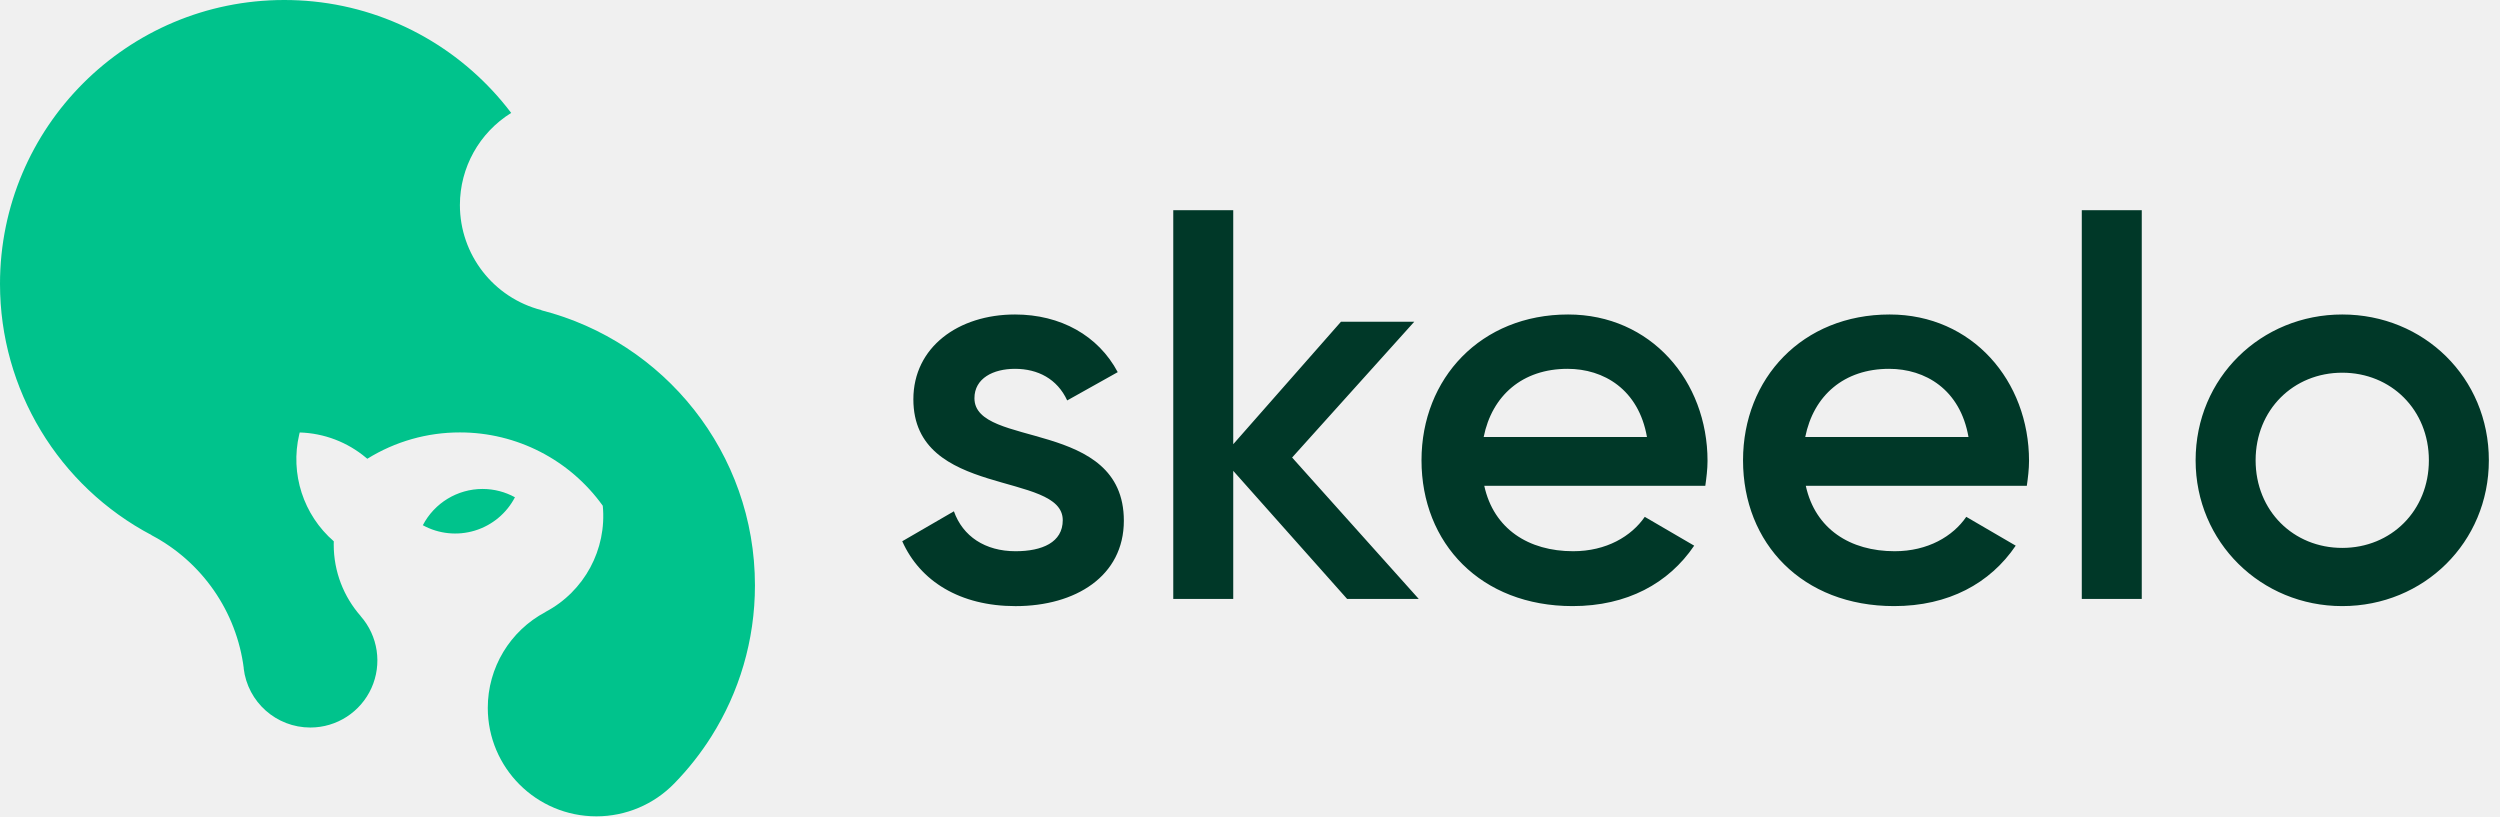
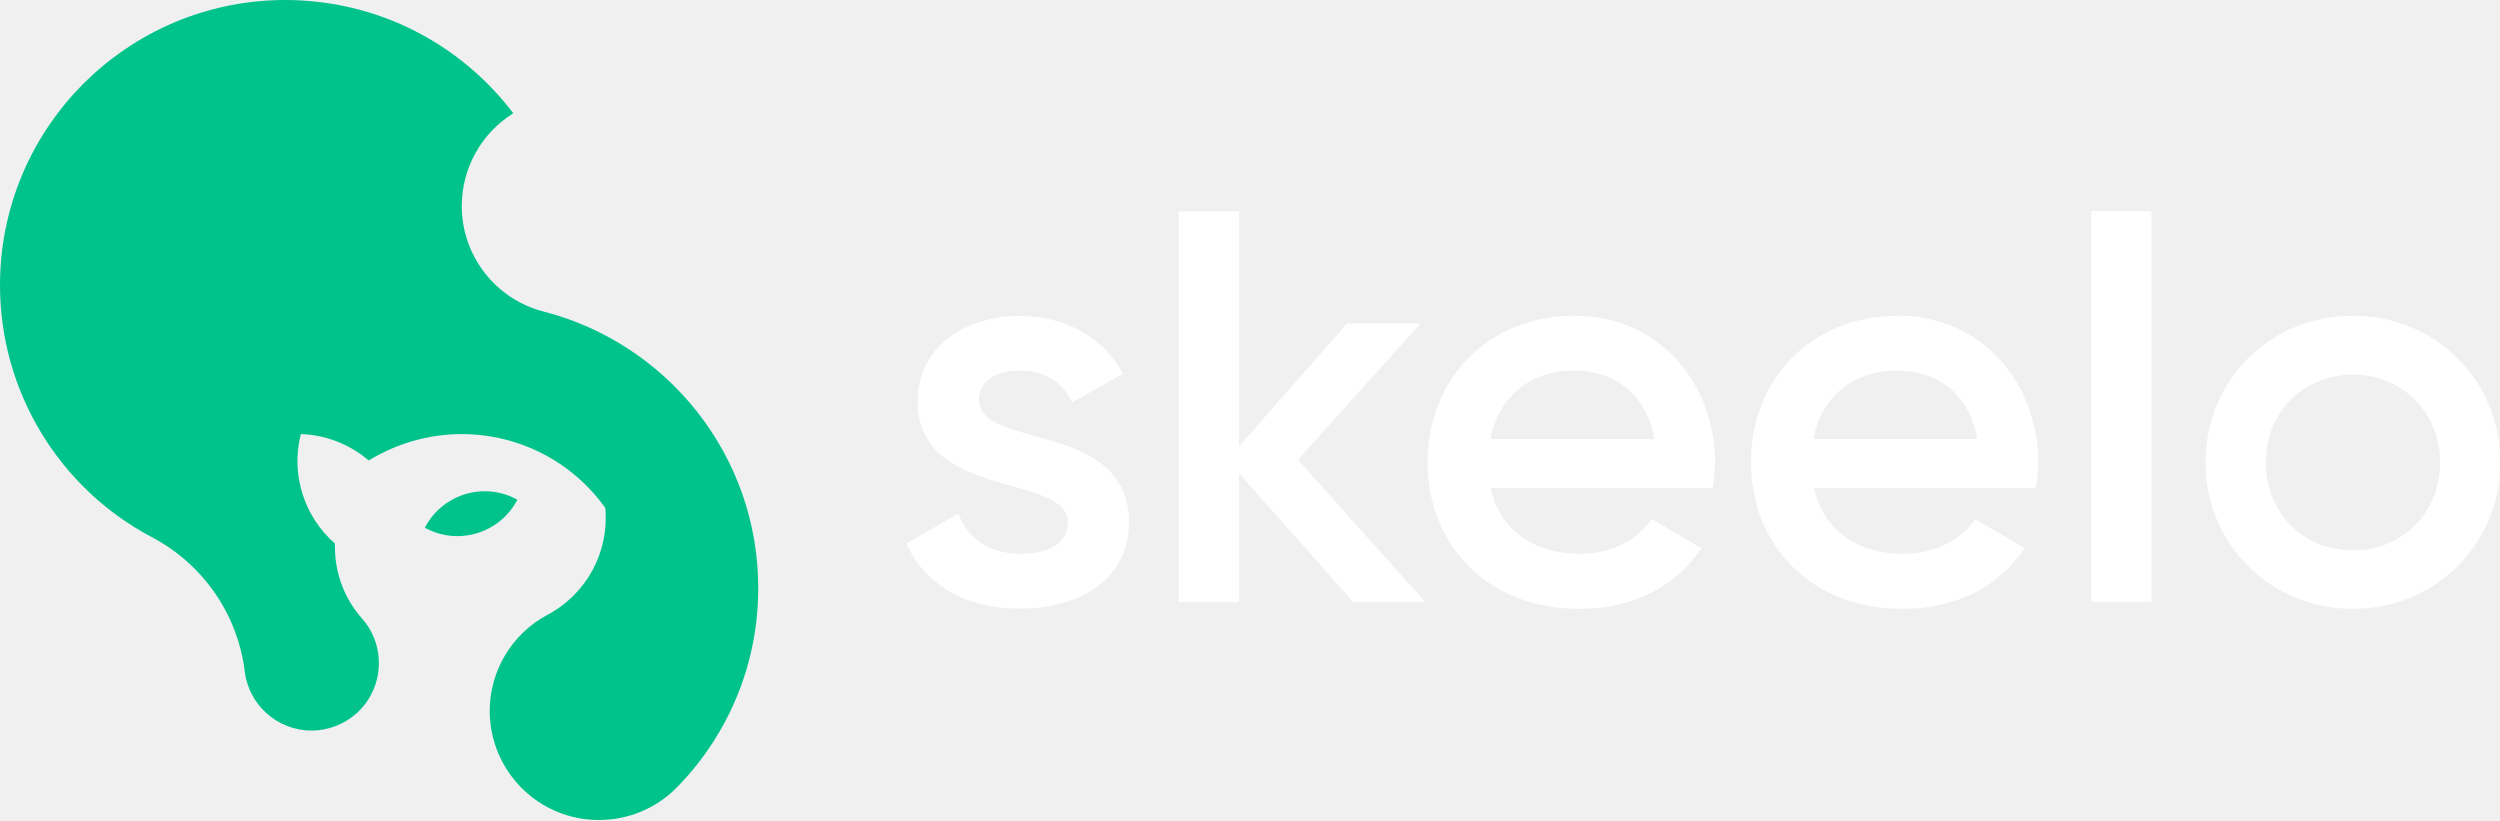
- <svg xmlns="http://www.w3.org/2000/svg" width="98" height="32" fill="none" viewBox="0 0 98 32">
-   <path fill="#00c38c" fill-rule="evenodd" d="M11.142 0q.577 0 1.14.057c3.16.32 5.93 1.96 7.749 4.36l.007.01a4.25 4.25 0 0 0-2.01 3.61 4.254 4.254 0 0 0 3.196 4.119l-.003.006c4.814 1.23 8.373 5.591 8.373 10.783 0 2.173-.624 4.2-1.702 5.914-.42.668-.91 1.288-1.458 1.85A4.25 4.25 0 0 1 23.377 32a4.254 4.254 0 0 1-4.256-4.251 4.25 4.25 0 0 1 2.263-3.758l-.002-.003a4.25 4.25 0 0 0 2.247-4.162 6.88 6.88 0 0 0-5.601-2.875 6.86 6.86 0 0 0-3.63 1.033l-.049-.041a4.24 4.24 0 0 0-2.6-.99l-.02.079a4.26 4.26 0 0 0 1.355 4.187l-.002.128c0 1.074.399 2.055 1.057 2.803l-.002.002a2.629 2.629 0 0 1-1.971 4.367 2.63 2.63 0 0 1-2.614-2.32l.004-.001a6.88 6.88 0 0 0-3.615-5.218l.002-.003A11.13 11.13 0 0 1 0 11.13C0 4.983 4.989 0 11.142 0m7.774 19.167c.46 0 .892.119 1.27.326a2.64 2.64 0 0 1-3.611 1.096 2.64 2.64 0 0 1 2.34-1.422" clip-rule="evenodd" />
-   <path fill="#003828" fill-rule="evenodd" d="M38.198 15.61c0-.783.74-1.152 1.59-1.152.892 0 1.654.391 2.046 1.239l1.981-1.109c-.762-1.434-2.242-2.26-4.027-2.26-2.221 0-3.984 1.282-3.984 3.325 0 3.89 5.856 2.804 5.856 4.738 0 .87-.806 1.217-1.85 1.217-1.198 0-2.069-.587-2.417-1.565l-2.025 1.174c.697 1.565 2.264 2.543 4.441 2.543 2.352 0 4.246-1.174 4.246-3.347 0-4.02-5.857-2.826-5.857-4.803m17.416 7.867-4.963-5.542 4.789-5.324h-2.873l-4.224 4.802V8.241h-2.351v15.236h2.351v-5.02l4.463 5.02zm2.57-4.434h8.664c.043-.304.087-.652.087-.977 0-3.13-2.22-5.738-5.465-5.738-3.417 0-5.747 2.5-5.747 5.716 0 3.26 2.33 5.715 5.922 5.715 2.133 0 3.766-.89 4.767-2.369l-1.937-1.13c-.523.761-1.502 1.348-2.809 1.348-1.741 0-3.113-.87-3.483-2.565m-.023-1.912c.327-1.63 1.524-2.673 3.288-2.673 1.415 0 2.786.804 3.113 2.673zm12.627 1.912h8.664c.044-.304.087-.652.087-.977 0-3.13-2.22-5.738-5.464-5.738-3.418 0-5.747 2.5-5.747 5.716 0 3.26 2.33 5.715 5.921 5.715 2.133 0 3.766-.89 4.768-2.369l-1.938-1.13c-.522.761-1.502 1.348-2.808 1.348-1.742 0-3.113-.87-3.483-2.565m-.022-1.912c.326-1.63 1.524-2.673 3.287-2.673 1.415 0 2.787.804 3.113 2.673zm10.841 6.346h2.351V8.24h-2.351zm10.21.282c3.2 0 5.747-2.499 5.747-5.715 0-3.238-2.547-5.716-5.747-5.716-3.179 0-5.748 2.478-5.748 5.716 0 3.216 2.57 5.715 5.748 5.715m0-2.281c-1.916 0-3.396-1.457-3.396-3.434s1.48-3.434 3.396-3.434 3.396 1.456 3.396 3.434c0 1.977-1.48 3.434-3.396 3.434" clip-rule="evenodd" />
+ <svg xmlns="http://www.w3.org/2000/svg" id="Camada_1" version="1.1" viewBox="0 0 97.56 32">
+   <defs>
+     <style>
+       .st0 {
+         fill: #fff;
+       }
+ 
+       .st0, .st1 {
+         fill-rule: evenodd;
+       }
+ 
+       .st1 {
+         fill: #00c38c;
+       }
+     </style>
+   </defs>
+   <path class="st1" d="M11.14,0c.38,0,.76.02,1.14.06,3.16.32,5.93,1.96,7.75,4.36h0c-1.25.78-2.01,2.15-2.01,3.62,0,1.94,1.32,3.64,3.2,4.12h0c4.81,1.24,8.37,5.6,8.37,10.79,0,2.17-.62,4.2-1.7,5.91-.42.67-.91,1.29-1.46,1.85-.8.83-1.91,1.29-3.06,1.29-2.35,0-4.25-1.9-4.26-4.25,0-1.58.87-3.02,2.26-3.76h0c1.52-.81,2.41-2.45,2.25-4.17-1.29-1.81-3.38-2.88-5.6-2.88-1.28,0-2.54.36-3.63,1.03l-.05-.04c-.73-.61-1.65-.96-2.6-.99l-.02.08c-.36,1.54.16,3.15,1.35,4.19v.13c0,1.07.4,2.06,1.06,2.8h0c.96,1.09.85,2.75-.23,3.71-.48.42-1.1.66-1.74.66-1.33,0-2.46-1-2.61-2.32h0c-.28-2.23-1.63-4.17-3.61-5.22h0C2.29,19.05,0,15.26,0,11.13,0,4.98,4.99,0,11.14,0M18.92,19.17c.46,0,.89.12,1.27.33-.67,1.29-2.27,1.8-3.56,1.12-.02,0-.03-.02-.05-.03.45-.87,1.36-1.42,2.34-1.42" />
+   <path class="st0" d="M38.2,15.61c0-.78.74-1.15,1.59-1.15.89,0,1.65.39,2.05,1.24l1.98-1.11c-.76-1.43-2.24-2.26-4.03-2.26-2.22,0-3.98,1.28-3.98,3.32,0,3.89,5.86,2.8,5.86,4.74,0,.87-.81,1.22-1.85,1.22-1.2,0-2.07-.59-2.42-1.57l-2.03,1.17c.7,1.57,2.26,2.54,4.44,2.54,2.35,0,4.25-1.17,4.25-3.35,0-4.02-5.86-2.83-5.86-4.8M55.61,23.48l-4.96-5.54,4.79-5.32h-2.87l-4.22,4.8v-9.17h-2.35v15.24h2.35v-5.02l4.46,5.02h2.81ZM58.18,19.04h8.66c.04-.3.09-.65.09-.98,0-3.13-2.22-5.74-5.47-5.74-3.42,0-5.75,2.5-5.75,5.72s2.33,5.72,5.92,5.72c2.13,0,3.77-.89,4.77-2.37l-1.94-1.13c-.52.76-1.5,1.35-2.81,1.35-1.74,0-3.11-.87-3.48-2.57M58.16,17.13c.33-1.63,1.52-2.67,3.29-2.67,1.42,0,2.79.8,3.11,2.67h-6.4ZM70.79,19.04h8.66c.04-.3.09-.65.09-.98,0-3.13-2.22-5.74-5.46-5.74-3.42,0-5.75,2.5-5.75,5.72s2.33,5.72,5.92,5.72c2.13,0,3.77-.89,4.77-2.37l-1.94-1.13c-.52.76-1.5,1.35-2.81,1.35-1.74,0-3.11-.87-3.48-2.57M70.76,17.13c.33-1.63,1.52-2.67,3.29-2.67,1.42,0,2.79.8,3.11,2.67h-6.4ZM81.61,23.48h2.35v-15.24h-2.35v15.24ZM91.82,23.76c3.2,0,5.75-2.5,5.75-5.72s-2.55-5.72-5.75-5.72-5.75,2.48-5.75,5.72,2.57,5.72,5.75,5.72M91.82,21.48c-1.92,0-3.4-1.46-3.4-3.43s1.48-3.43,3.4-3.43,3.4,1.46,3.4,3.43-1.48,3.43-3.4,3.43" />
</svg>
